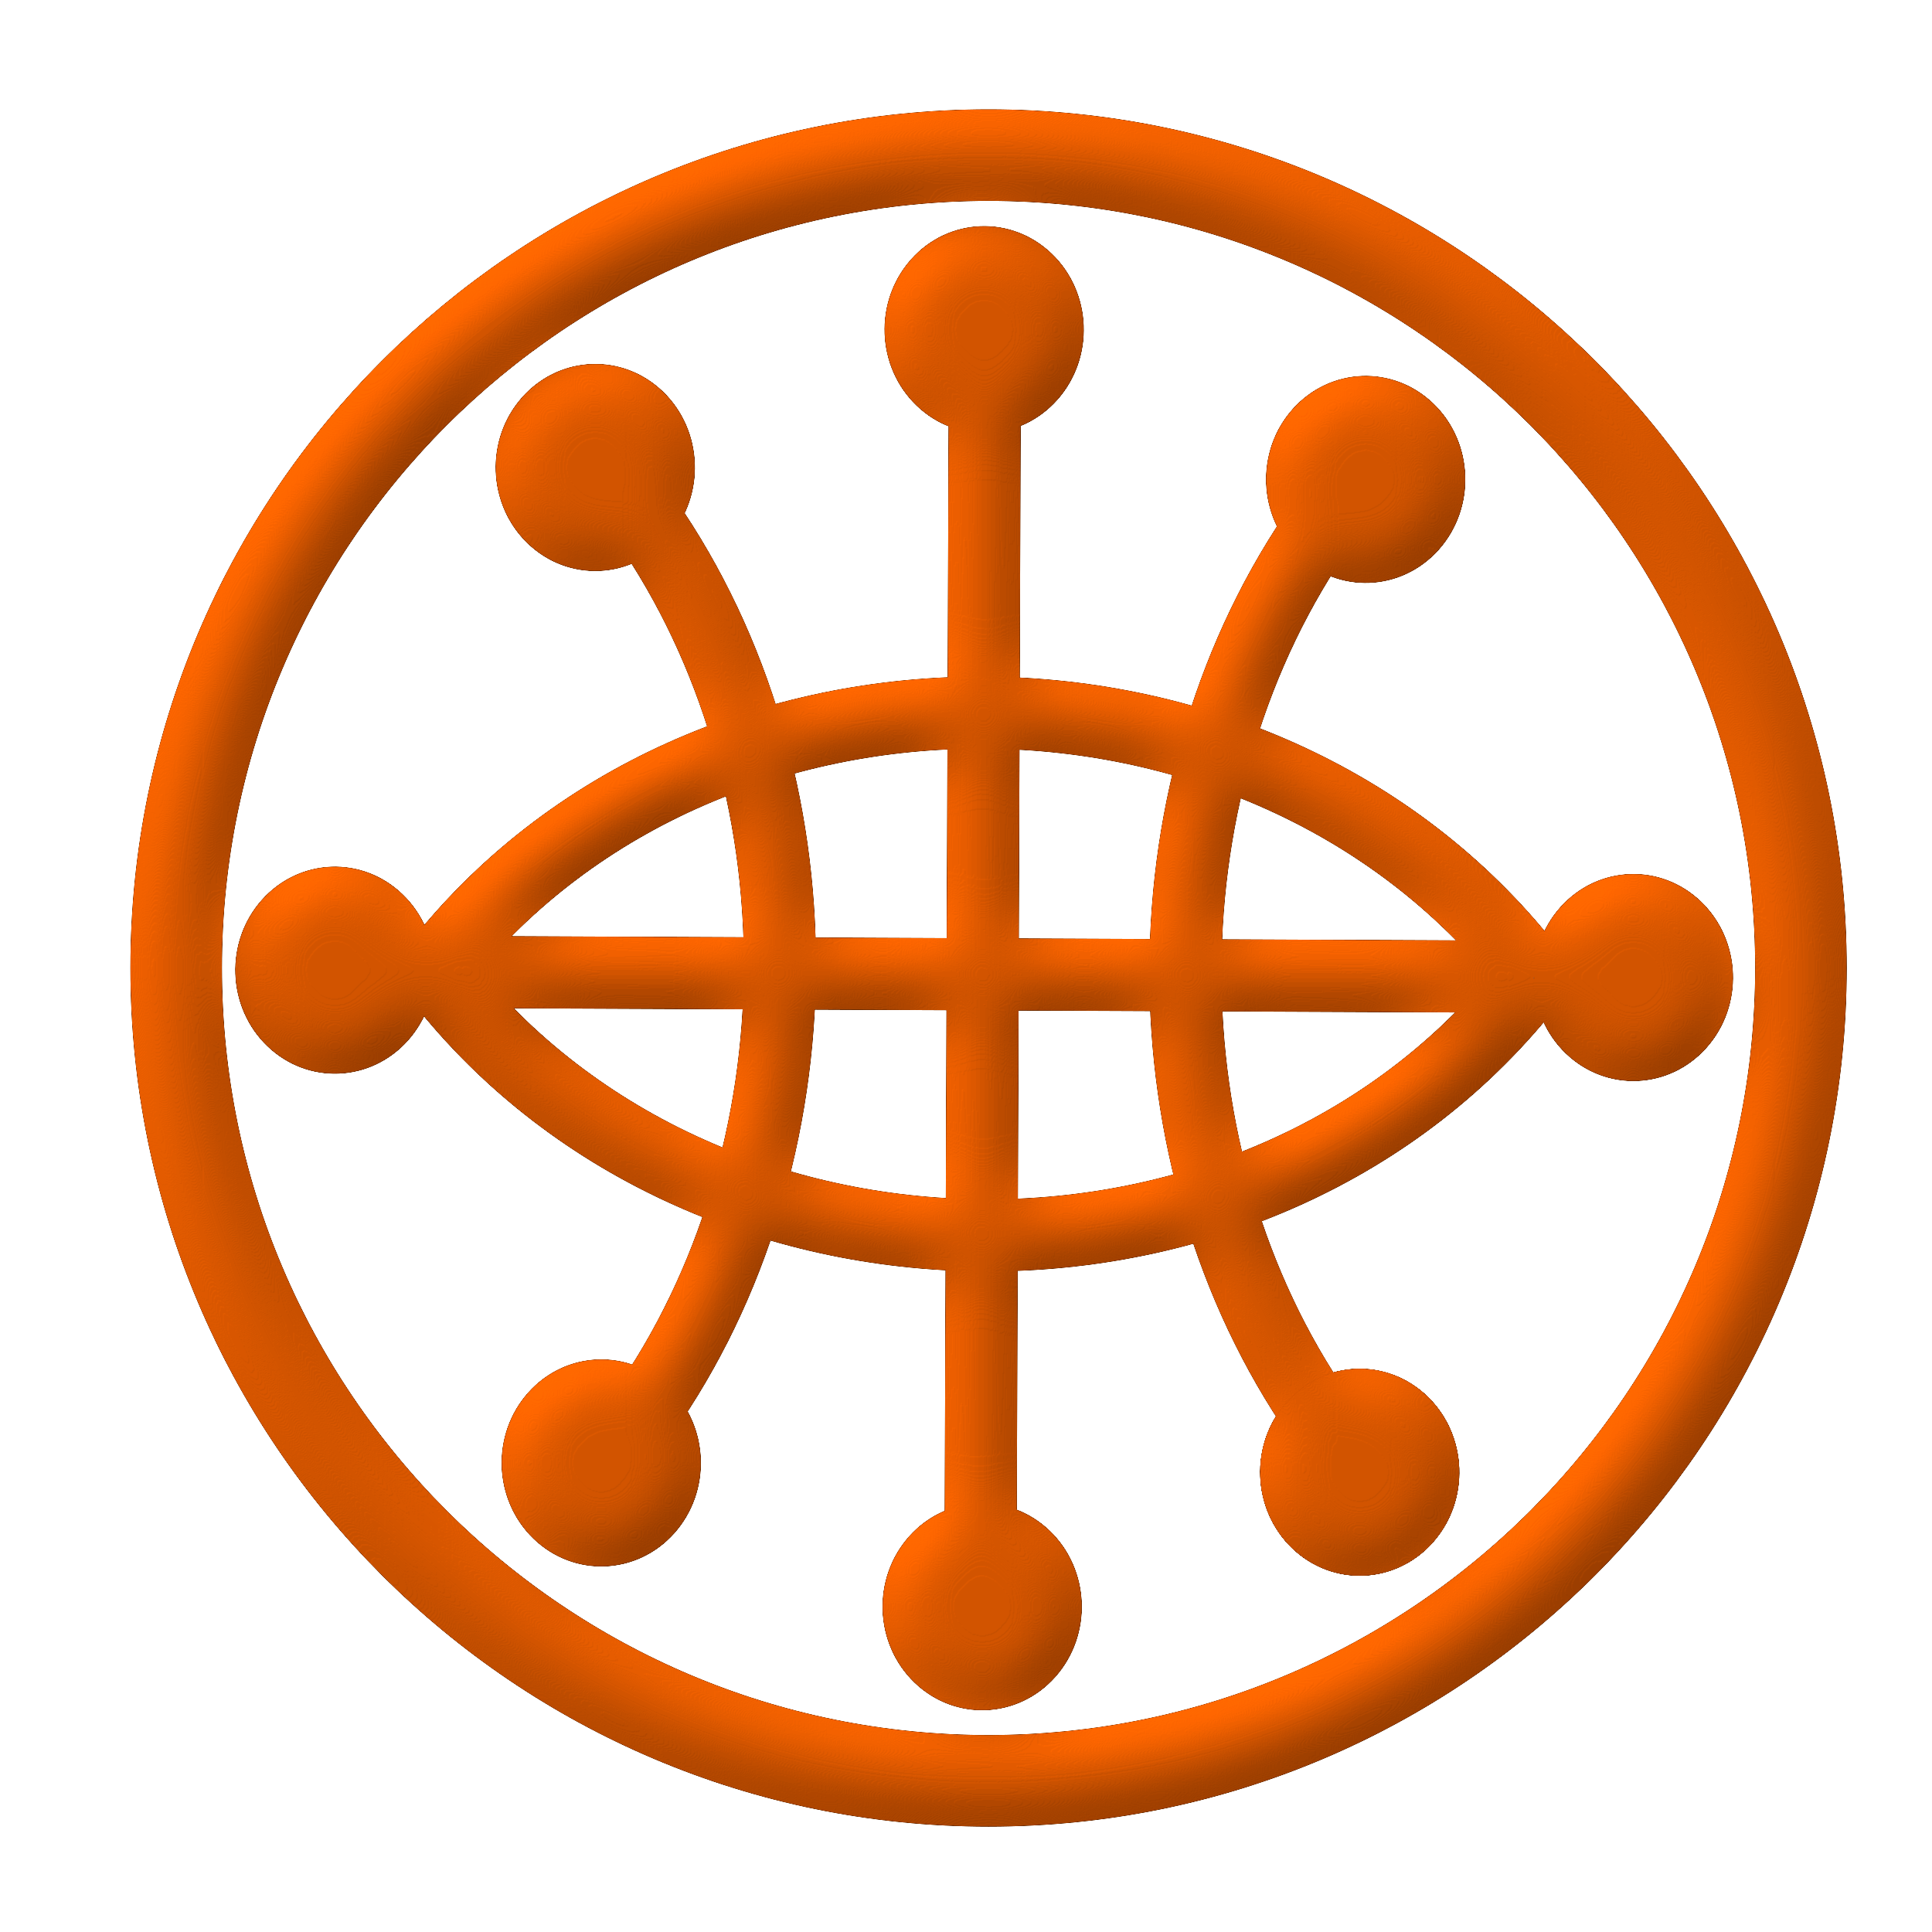
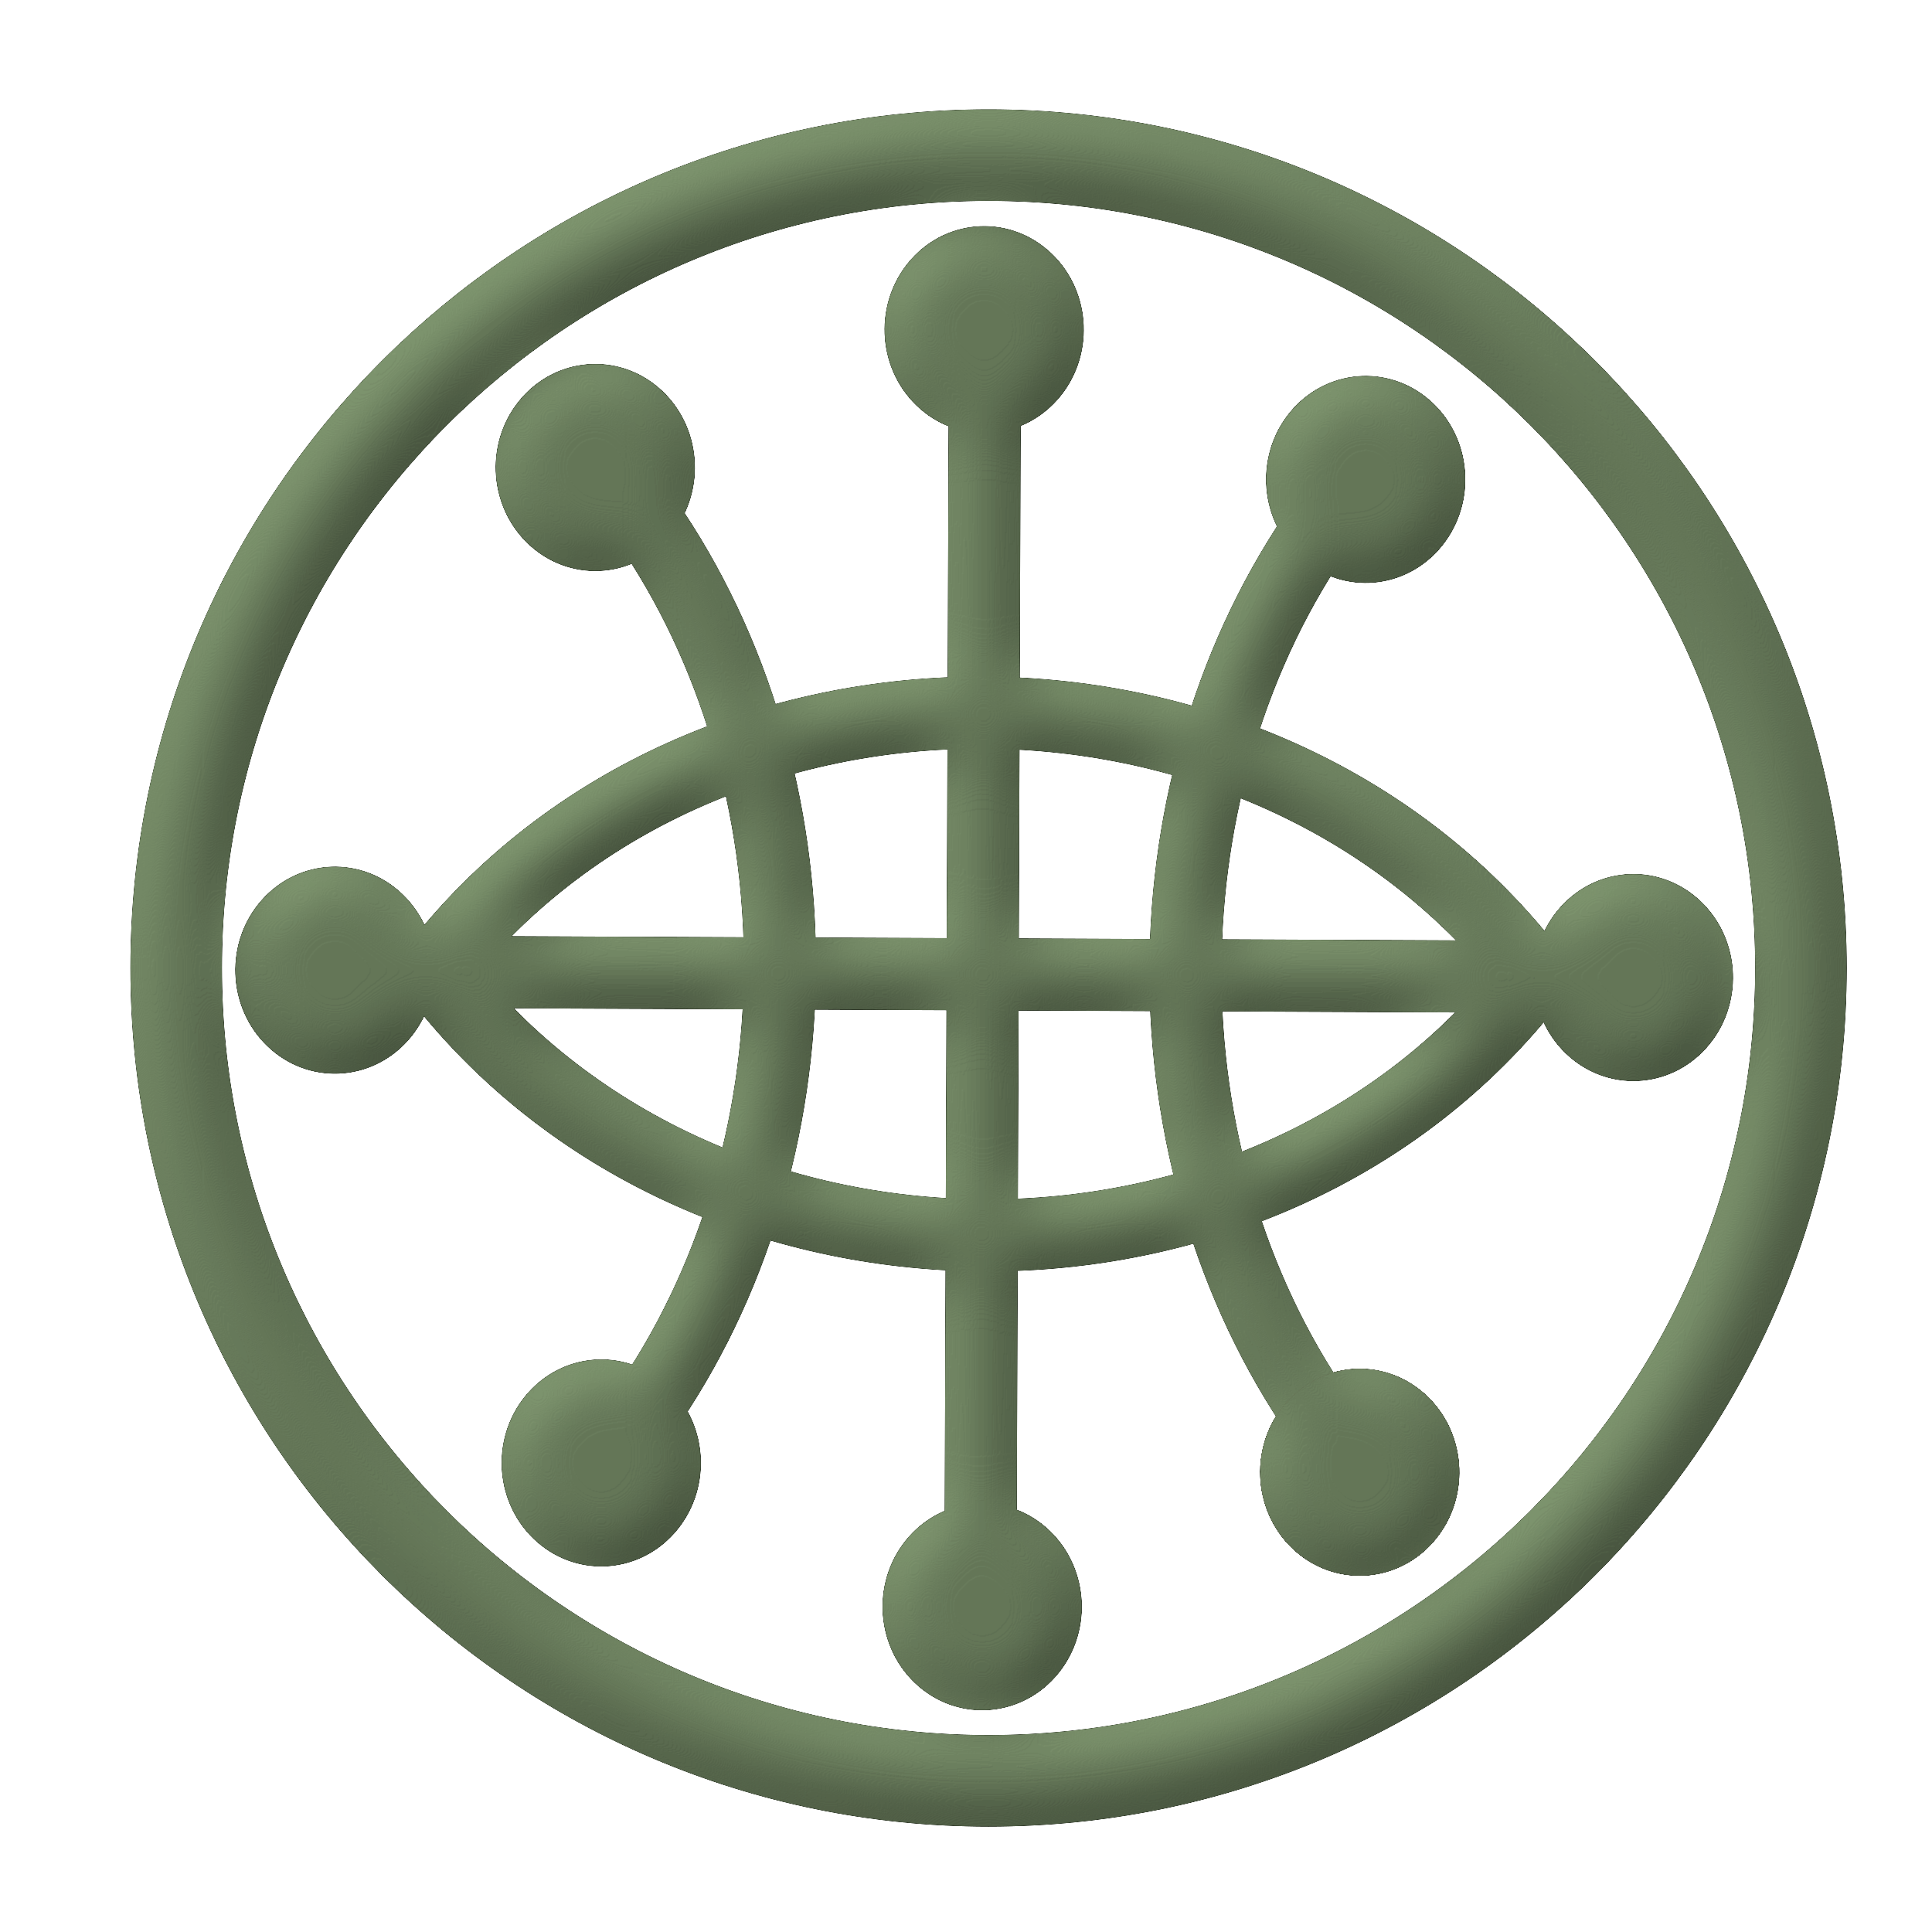
<svg xmlns="http://www.w3.org/2000/svg" width="341.333" height="341.333" id="svg2" version="1.1">
  <defs id="defs">
    <filter style="color-interpolation-filters:sRGB" id="filter4019">
      <feGaussianBlur id="feGaussianBlur4021" result="result0" in="SourceGraphic" stdDeviation="2.42" />
      <feDiffuseLighting id="feDiffuseLighting4023" result="result5" surfaceScale="10" diffuseConstant="2.62">
        <feDistantLight id="feDistantLight4025" azimuth="235" elevation="25" />
      </feDiffuseLighting>
      <feComposite id="feComposite4027" k3="0.6" k2="0" operator="arithmetic" result="result4" k1="1" k4="0" in="result5" in2="SourceGraphic" />
    </filter>
    <filter style="color-interpolation-filters:sRGB" id="filter3026-0" y="0" x="0" height="1" width="1">
      <feColorMatrix id="feColorMatrix3028-0" type="hueRotate" values="180" result="result1" />
    </filter>
    <filter style="color-interpolation-filters:sRGB" height="1" width="1" y="0" x="0" id="filter11703">
      <feColorMatrix type="saturate" values="1" result="result2" id="feColorMatrix11705" />
      <feColorMatrix result="result1" values="50" type="hueRotate" in="result2" id="feColorMatrix11707" />
      <feColorMatrix values="1 -1 1 0 0 0 1 0 0 0 1 -1 1 0 0 0 0 0 1 0 " type="matrix" id="feColorMatrix11709" />
      <feColorMatrix values="300" type="hueRotate" id="feColorMatrix11711" result="fbSourceGraphic" />
      <feColorMatrix result="fbSourceGraphicAlpha" in="fbSourceGraphic" values="0 0 0 -1 0 0 0 0 -1 0 0 0 0 -1 0 0 0 0 1 0" id="feColorMatrix13969" />
      <feColorMatrix id="feColorMatrix13971" type="saturate" values="0" result="result1" in="fbSourceGraphic" />
      <feFlood id="feFlood13973" flood-color="rgb(9,111,152)" result="result3" />
      <feBlend id="feBlend13975" in2="result1" mode="screen" result="result2" />
      <feComposite id="feComposite13977" in2="fbSourceGraphic" operator="in" in="result2" />
    </filter>
    <filter style="color-interpolation-filters:sRGB" id="filter4016">
      <feGaussianBlur stdDeviation="5" in="SourceGraphic" result="result0" id="feGaussianBlur4018" />
      <feDiffuseLighting diffuseConstant="1" surfaceScale="10" result="result5" id="feDiffuseLighting4020" lighting-color="rgb(254,254,254)">
        <feDistantLight elevation="13" azimuth="235" id="feDistantLight4022" />
      </feDiffuseLighting>
      <feComposite k1="1" in="result5" result="result4" operator="arithmetic" k2="0" k3="0.6" id="feComposite4024" k4="0" in2="SourceGraphic" />
    </filter>
    <linearGradient id="linearGradient15834-3-2-254">
      <stop id="stop6827" offset="0" style="stop-color:#77001c;stop-opacity:1;" />
      <stop style="stop-color:#da1964;stop-opacity:1;" offset="0.5" id="stop6829" />
      <stop id="stop6831" offset="0.75" style="stop-color: rgb(210, 64, 15); stop-opacity: 1;" />
      <stop style="stop-color: rgb(212, 67, 22); stop-opacity: 0.615;" offset="0.938" id="stop6833" />
      <stop style="stop-color:#c3003b;stop-opacity:0.219;" offset="1" id="stop6835" />
    </linearGradient>
    <linearGradient id="linearGradient15834-3-2-825">
      <stop id="stop6845" offset="0" style="stop-color:#77001c;stop-opacity:1;" />
      <stop style="stop-color:#da1964;stop-opacity:1;" offset="0.5" id="stop6847" />
      <stop id="stop6849" offset="0.75" style="stop-color: rgb(210, 64, 15); stop-opacity: 1;" />
      <stop style="stop-color: rgb(212, 67, 22); stop-opacity: 0.615;" offset="0.938" id="stop6851" />
      <stop style="stop-color:#c3003b;stop-opacity:0.219;" offset="1" id="stop6853" />
    </linearGradient>
    <linearGradient id="linearGradient15834-3-2-242">
      <stop id="stop6863" offset="0" style="stop-color:#77001c;stop-opacity:1;" />
      <stop style="stop-color:#da1964;stop-opacity:1;" offset="0.5" id="stop6865" />
      <stop id="stop6867" offset="0.75" style="stop-color: rgb(210, 64, 15); stop-opacity: 1;" />
      <stop style="stop-color: rgb(212, 67, 22); stop-opacity: 0.615;" offset="0.938" id="stop6869" />
      <stop style="stop-color:#c3003b;stop-opacity:0.219;" offset="1" id="stop6871" />
    </linearGradient>
    <linearGradient id="linearGradient15834-3-2-546">
      <stop id="stop6881" offset="0" style="stop-color:#77001c;stop-opacity:1;" />
      <stop style="stop-color:#da1964;stop-opacity:1;" offset="0.5" id="stop6883" />
      <stop id="stop6885" offset="0.75" style="stop-color: rgb(210, 64, 15); stop-opacity: 1;" />
      <stop style="stop-color: rgb(212, 67, 22); stop-opacity: 0.615;" offset="0.938" id="stop6887" />
      <stop style="stop-color:#c3003b;stop-opacity:0.219;" offset="1" id="stop6889" />
    </linearGradient>
    <linearGradient id="linearGradient15834-3-2-428">
      <stop id="stop6899" offset="0" style="stop-color:#77001c;stop-opacity:1;" />
      <stop style="stop-color:#da1964;stop-opacity:1;" offset="0.5" id="stop6901" />
      <stop id="stop6903" offset="0.75" style="stop-color: rgb(210, 64, 15); stop-opacity: 1;" />
      <stop style="stop-color: rgb(212, 67, 22); stop-opacity: 0.615;" offset="0.938" id="stop6905" />
      <stop style="stop-color:#c3003b;stop-opacity:0.219;" offset="1" id="stop6907" />
    </linearGradient>
    <linearGradient id="linearGradient15834-3-2-91">
      <stop id="stop6917" offset="0" style="stop-color:#77001c;stop-opacity:1;" />
      <stop style="stop-color:#da1964;stop-opacity:1;" offset="0.5" id="stop6919" />
      <stop id="stop6921" offset="0.75" style="stop-color: rgb(210, 64, 15); stop-opacity: 1;" />
      <stop style="stop-color: rgb(212, 67, 22); stop-opacity: 0.615;" offset="0.938" id="stop6923" />
      <stop style="stop-color:#c3003b;stop-opacity:0.219;" offset="1" id="stop6925" />
    </linearGradient>
    <linearGradient id="linearGradient15834-3-2-941">
      <stop id="stop6935" offset="0" style="stop-color:#77001c;stop-opacity:1;" />
      <stop style="stop-color:#da1964;stop-opacity:1;" offset="0.5" id="stop6937" />
      <stop id="stop6939" offset="0.75" style="stop-color: rgb(210, 64, 15); stop-opacity: 1;" />
      <stop style="stop-color: rgb(212, 67, 22); stop-opacity: 0.615;" offset="0.938" id="stop6941" />
      <stop style="stop-color:#c3003b;stop-opacity:0.219;" offset="1" id="stop6943" />
    </linearGradient>
    <linearGradient id="linearGradient15834-3-2-549">
      <stop id="stop6953" offset="0" style="stop-color:#77001c;stop-opacity:1;" />
      <stop style="stop-color:#da1964;stop-opacity:1;" offset="0.5" id="stop6955" />
      <stop id="stop6957" offset="0.75" style="stop-color: rgb(210, 64, 15); stop-opacity: 1;" />
      <stop style="stop-color: rgb(212, 67, 22); stop-opacity: 0.615;" offset="0.938" id="stop6959" />
      <stop style="stop-color:#c3003b;stop-opacity:0.219;" offset="1" id="stop6961" />
    </linearGradient>
    <filter width="1.5" x="-0.25" height="1.5" y="-0.25" style="color-interpolation-filters:sRGB;" id="filter9065">
      <feGaussianBlur result="result8" stdDeviation="3" id="feGaussianBlur9039" />
      <feTurbulence baseFrequency="0.03 0.03" numOctaves="8" type="fractalNoise" result="result7" seed="77" id="feTurbulence9041" />
      <feColorMatrix values="1 0 0 0 0 0 1 0 0 0 0 0 1 0 0 0 0 0 1.6 -0.6 " result="result5" id="feColorMatrix9043" />
      <feComposite in2="result8" operator="in" in="result7" result="result6" id="feComposite9045" />
      <feDisplacementMap in2="result6" result="result4" scale="60" yChannelSelector="A" xChannelSelector="A" in="result5" id="feDisplacementMap9047" />
      <feConvolveMatrix order="3 3" kernelMatrix="2 0 0 0 4 0 0 0 -2 " targetX="2" targetY="2" divisor="2" result="result9" id="feConvolveMatrix9049" />
      <feComposite in2="SourceGraphic" operator="atop" in="result9" result="result10" id="feComposite9051" />
      <feBlend in2="result10" mode="darken" result="fbSourceGraphic" id="feBlend9053" />
      <feGaussianBlur result="result0" in="fbSourceGraphic" stdDeviation="5" id="feGaussianBlur9055" />
      <feSpecularLighting specularExponent="25" specularConstant="1" surfaceScale="5" lighting-color="rgb(242,215,108)" result="result1" in="result0" id="feSpecularLighting9059">
        <feDistantLight azimuth="235" elevation="60" id="feDistantLight9057" />
      </feSpecularLighting>
      <feComposite operator="in" result="result2" in="result1" in2="fbSourceGraphic" id="feComposite9061" />
      <feComposite k3="1" k2="1" operator="arithmetic" result="result4" in="fbSourceGraphic" in2="result2" id="feComposite9063" />
    </filter>
    <filter width="1.5" x="-0.25" height="1.5" y="-0.25" style="color-interpolation-filters:sRGB;" id="filter9115">
      <feGaussianBlur result="result8" stdDeviation="3" id="feGaussianBlur9089" />
      <feTurbulence baseFrequency="0.03 0.03" numOctaves="8" type="fractalNoise" result="result7" seed="77" id="feTurbulence9091" />
      <feColorMatrix values="1 0 0 0 0 0 1 0 0 0 0 0 1 0 0 0 0 0 1.6 -0.6 " result="result5" id="feColorMatrix9093" />
      <feComposite in2="result8" operator="in" in="result7" result="result6" id="feComposite9095" />
      <feDisplacementMap in2="result6" result="result4" scale="60" yChannelSelector="A" xChannelSelector="A" in="result5" id="feDisplacementMap9097" />
      <feConvolveMatrix order="3 3" kernelMatrix="2 0 0 0 4 0 0 0 -2 " targetX="2" targetY="2" divisor="2" result="result9" id="feConvolveMatrix9099" />
      <feComposite in2="SourceGraphic" operator="atop" in="result9" result="result10" id="feComposite9101" />
      <feBlend in2="result10" mode="darken" result="fbSourceGraphic" id="feBlend9103" />
      <feGaussianBlur result="result0" in="fbSourceGraphic" stdDeviation="5" id="feGaussianBlur9105" />
      <feSpecularLighting specularExponent="25" specularConstant="1" surfaceScale="5" lighting-color="rgb(242,215,108)" result="result1" in="result0" id="feSpecularLighting9109">
        <feDistantLight azimuth="235" elevation="60" id="feDistantLight9107" />
      </feSpecularLighting>
      <feComposite operator="in" result="result2" in="result1" in2="fbSourceGraphic" id="feComposite9111" />
      <feComposite k3="1" k2="1" operator="arithmetic" result="result4" in="fbSourceGraphic" in2="result2" id="feComposite9113" />
    </filter>
    <filter width="1.5" x="-0.25" height="1.5" y="-0.25" style="color-interpolation-filters:sRGB;" id="filter9143">
      <feGaussianBlur result="result8" stdDeviation="3" id="feGaussianBlur9117" />
      <feTurbulence baseFrequency="0.03 0.03" numOctaves="8" type="fractalNoise" result="result7" seed="77" id="feTurbulence9119" />
      <feColorMatrix values="1 0 0 0 0 0 1 0 0 0 0 0 1 0 0 0 0 0 1.6 -0.6 " result="result5" id="feColorMatrix9121" />
      <feComposite in2="result8" operator="in" in="result7" result="result6" id="feComposite9123" />
      <feDisplacementMap in2="result6" result="result4" scale="60" yChannelSelector="A" xChannelSelector="A" in="result5" id="feDisplacementMap9125" />
      <feConvolveMatrix order="3 3" kernelMatrix="2 0 0 0 4 0 0 0 -2 " targetX="2" targetY="2" divisor="2" result="result9" id="feConvolveMatrix9127" />
      <feComposite in2="SourceGraphic" operator="atop" in="result9" result="result10" id="feComposite9129" />
      <feBlend in2="result10" mode="darken" result="fbSourceGraphic" id="feBlend9131" />
      <feGaussianBlur result="result0" in="fbSourceGraphic" stdDeviation="5" id="feGaussianBlur9133" />
      <feSpecularLighting specularExponent="25" specularConstant="1" surfaceScale="5" lighting-color="rgb(242,215,108)" result="result1" in="result0" id="feSpecularLighting9137">
        <feDistantLight azimuth="235" elevation="60" id="feDistantLight9135" />
      </feSpecularLighting>
      <feComposite operator="in" result="result2" in="result1" in2="fbSourceGraphic" id="feComposite9139" />
      <feComposite k3="1" k2="1" operator="arithmetic" result="result4" in="fbSourceGraphic" in2="result2" id="feComposite9141" />
    </filter>
    <filter width="1.5" x="-0.25" height="1.5" y="-0.25" style="color-interpolation-filters:sRGB;" id="filter9561">
      <feGaussianBlur result="result8" stdDeviation="3" id="feGaussianBlur9535" />
      <feTurbulence baseFrequency="0.03 0.03" numOctaves="8" type="fractalNoise" result="result7" seed="77" id="feTurbulence9537" />
      <feColorMatrix values="1 0 0 0 0 0 1 0 0 0 0 0 1 0 0 0 0 0 1.6 -0.6 " result="result5" id="feColorMatrix9539" />
      <feComposite in2="result8" operator="in" in="result7" result="result6" id="feComposite9541" />
      <feDisplacementMap in2="result6" result="result4" scale="60" yChannelSelector="A" xChannelSelector="A" in="result5" id="feDisplacementMap9543" />
      <feConvolveMatrix order="3 3" kernelMatrix="2 0 0 0 4 0 0 0 -2 " targetX="2" targetY="2" divisor="2" result="result9" id="feConvolveMatrix9545" />
      <feComposite in2="SourceGraphic" operator="atop" in="result9" result="result10" id="feComposite9547" />
      <feBlend in2="result10" mode="darken" result="fbSourceGraphic" id="feBlend9549" />
      <feGaussianBlur result="result0" in="fbSourceGraphic" stdDeviation="5" id="feGaussianBlur9551" />
      <feSpecularLighting specularExponent="25" specularConstant="1" surfaceScale="5" lighting-color="rgb(242,215,108)" result="result1" in="result0" id="feSpecularLighting9555">
        <feDistantLight azimuth="235" elevation="60" id="feDistantLight9553" />
      </feSpecularLighting>
      <feComposite operator="in" result="result2" in="result1" in2="fbSourceGraphic" id="feComposite9557" />
      <feComposite k3="1" k2="1" operator="arithmetic" result="result4" in="fbSourceGraphic" in2="result2" id="feComposite9559" />
    </filter>
    <filter style="color-interpolation-filters:sRGB;" id="filter9571">
      <feComponentTransfer in="blur" result="fbSourceGraphic" id="feComponentTransfer9569">
        <feFuncR type="gamma" amplitude="1" exponent="1" offset="0" id="feFuncR9563" />
        <feFuncG type="gamma" amplitude="1" exponent="1" offset="0" id="feFuncG9565" />
        <feFuncB type="gamma" amplitude="1" exponent="1" offset="0" id="feFuncB9567" />
        <feFuncA id="feFuncA9993" type="identity" />
      </feComponentTransfer>
      <feColorMatrix result="fbSourceGraphicAlpha" in="fbSourceGraphic" values="0 0 0 -1 0 0 0 0 -1 0 0 0 0 -1 0 0 0 0 1 0" id="feColorMatrix9995" />
      <feGaussianBlur id="feGaussianBlur9997" in="fbSourceGraphic" stdDeviation="6" result="blur" />
      <feDiffuseLighting id="feDiffuseLighting9999" diffuseConstant="1" surfaceScale="10" lighting-color="rgb(255,255,255)" result="diffuse">
        <feDistantLight id="feDistantLight10001" elevation="25" azimuth="235" />
      </feDiffuseLighting>
      <feComposite in2="diffuse" id="feComposite10003" in="diffuse" operator="arithmetic" k1="1" result="composite1" />
      <feComposite in2="fbSourceGraphic" id="feComposite10005" in="composite1" k1="1" operator="arithmetic" k3="1" result="composite2" />
    </filter>
    <filter style="color-interpolation-filters:sRGB;" id="filter9581">
      <feComponentTransfer in="blur" result="component" id="feComponentTransfer9579">
        <feFuncR type="gamma" amplitude="1" exponent="1" offset="0" id="feFuncR9573" />
        <feFuncG type="gamma" amplitude="1" exponent="1" offset="0" id="feFuncG9575" />
        <feFuncB type="gamma" amplitude="1" exponent="1" offset="0" id="feFuncB9577" />
        <feFuncA id="feFuncA9991" type="identity" />
      </feComponentTransfer>
    </filter>
    <filter style="color-interpolation-filters:sRGB;" id="filter9591">
      <feComponentTransfer in="blur" result="component" id="feComponentTransfer9589">
        <feFuncR type="gamma" amplitude="1" exponent="1" offset="0" id="feFuncR9583" />
        <feFuncG type="gamma" amplitude="1" exponent="1" offset="0" id="feFuncG9585" />
        <feFuncB type="gamma" amplitude="1" exponent="1" offset="0" id="feFuncB9587" />
        <feFuncA id="feFuncA9989" type="identity" />
      </feComponentTransfer>
    </filter>
    <filter style="color-interpolation-filters:sRGB;" id="filter10043">
      <feComponentTransfer in="blur" result="fbSourceGraphic" id="feComponentTransfer10041">
        <feFuncR type="gamma" amplitude="1" exponent="1" offset="0" id="feFuncR10035" />
        <feFuncG type="gamma" amplitude="1" exponent="1" offset="0" id="feFuncG10037" />
        <feFuncB type="gamma" amplitude="1" exponent="1" offset="0" id="feFuncB10039" />
        <feFuncA id="feFuncA10045" type="identity" />
      </feComponentTransfer>
      <feColorMatrix result="fbSourceGraphicAlpha" in="fbSourceGraphic" values="0 0 0 -1 0 0 0 0 -1 0 0 0 0 -1 0 0 0 0 1 0" id="feColorMatrix10047" />
      <feComponentTransfer id="feComponentTransfer10049" in="blur" result="fbSourceGraphic">
        <feFuncR id="feFuncR10051" type="gamma" amplitude="1" exponent="1" offset="0" />
        <feFuncG id="feFuncG10053" type="gamma" amplitude="1" exponent="1" offset="0" />
        <feFuncB id="feFuncB10055" type="gamma" amplitude="1" exponent="1" offset="0" />
      </feComponentTransfer>
      <feColorMatrix result="fbSourceGraphicAlpha" in="fbSourceGraphic" values="0 0 0 -1 0 0 0 0 -1 0 0 0 0 -1 0 0 0 0 1 0" id="feColorMatrix10057" />
      <feComponentTransfer id="feComponentTransfer10059" in="blur" result="fbSourceGraphic">
        <feFuncR id="feFuncR10061" type="gamma" amplitude="1" exponent="1" offset="0" />
        <feFuncG id="feFuncG10063" type="gamma" amplitude="1" exponent="1" offset="0" />
        <feFuncB id="feFuncB10065" type="gamma" amplitude="1" exponent="1" offset="0" />
      </feComponentTransfer>
      <feColorMatrix result="fbSourceGraphicAlpha" in="fbSourceGraphic" values="0 0 0 -1 0 0 0 0 -1 0 0 0 0 -1 0 0 0 0 1 0" id="feColorMatrix10067" />
      <feComponentTransfer id="feComponentTransfer10069" in="blur" result="fbSourceGraphic">
        <feFuncR id="feFuncR10071" type="gamma" amplitude="1" exponent="1" offset="0" />
        <feFuncG id="feFuncG10073" type="gamma" amplitude="1" exponent="1" offset="0" />
        <feFuncB id="feFuncB10075" type="gamma" amplitude="1" exponent="1" offset="0" />
      </feComponentTransfer>
      <feColorMatrix result="fbSourceGraphicAlpha" in="fbSourceGraphic" values="0 0 0 -1 0 0 0 0 -1 0 0 0 0 -1 0 0 0 0 1 0" id="feColorMatrix10077" />
      <feComponentTransfer id="feComponentTransfer10079" in="blur" result="component">
        <feFuncR id="feFuncR10081" type="gamma" amplitude="1" exponent="1" offset="0" />
        <feFuncG id="feFuncG10083" type="gamma" amplitude="1" exponent="1" offset="0" />
        <feFuncB id="feFuncB10085" type="gamma" amplitude="1" exponent="1" offset="0" />
      </feComponentTransfer>
    </filter>
  </defs>
  <g id="layer1" transform="translate(-197.7021,76.74546)">
-     <g style="stroke:#ff6600;filter:url(#filter4016)" transform="translate(326.2655,-443.9121)" id="g10537">
-       <ellipse id="ellipse10515" style="fill:none;stroke:#ff6600;stroke-width:16.161;stroke-miterlimit:4;stroke-dasharray:none;stroke-opacity:1" cx="46.088" cy="538.184" rx="143.525" ry="143.608" />
-       <path style="fill:none;stroke:#ff6600;stroke-width:12.725;stroke-opacity:1" d="m -52.15,538.877 c 64.798,0.285 129.595,0.57 194.393,0.855 M 44.682,641.303 c 0.244,-68.348 0.488,-136.695 0.732,-205.043 m -59.895,22.752 c 31.827,45.91 31.59,112.337 -0.564,157.967 m 119.626,0.526 C 72.755,571.595 72.992,505.168 105.145,459.538 M -51.852,538.544 C -4.596,477.343 95.801,478.103 142.629,539.728 m -0.314,0.222 C 95.059,601.151 -5.024,600.393 -51.853,538.767" id="path10517" />
-       <ellipse transform="matrix(-0.7208124,-0.6931302,-0.6651461,0.7467132,0,0)" id="ellipse10519" style="fill:#ff6600;fill-opacity:1;stroke:#ff6600;stroke-width:0.079" cx="-466.943" cy="438.428" rx="17.87" ry="17.92" />
-       <ellipse ry="17.92" rx="17.87" cy="278.434" cx="-478.924" style="fill:#ff6600;fill-opacity:1;stroke:#ff6600;stroke-width:0.079" id="ellipse10521" transform="matrix(-0.7208124,-0.6931302,-0.6651461,0.7467132,0,0)" />
-       <ellipse ry="17.92" rx="17.87" cy="436.624" cx="-306.635" style="fill:#ff6600;fill-opacity:1;stroke:#ff6600;stroke-width:0.079" id="ellipse10523" transform="matrix(-0.7208124,-0.6931302,-0.6651461,0.7467132,0,0)" />
-       <ellipse ry="17.92" rx="17.87" cy="466.781" cx="-399.743" style="fill:#ff6600;fill-opacity:1;stroke:#ff6600;stroke-width:0.079" id="ellipse10525" transform="matrix(-0.7208124,-0.6931302,-0.6651461,0.7467132,0,0)" />
-       <ellipse transform="matrix(-0.7208124,-0.6931302,-0.6651461,0.7467132,0,0)" id="ellipse10527" style="fill:#ff6600;fill-opacity:1;stroke:#ff6600;stroke-width:0.079" cx="-281.893" cy="340.652" rx="17.87" ry="17.92" />
-       <ellipse ry="17.92" rx="17.87" cy="247.763" cx="-385.005" style="fill:#ff6600;fill-opacity:1;stroke:#ff6600;stroke-width:0.079" id="ellipse10529" transform="matrix(-0.7208124,-0.6931302,-0.6651461,0.7467132,0,0)" />
-       <ellipse transform="matrix(-0.7208124,-0.6931302,-0.6651461,0.7467132,0,0)" id="ellipse10531" style="fill:#4c0000;fill-opacity:1;stroke:#ff6600;stroke-width:0.079" cx="-500.973" cy="375.022" rx="17.87" ry="17.92" />
-       <ellipse ry="17.92" rx="17.87" cy="375.022" cx="-500.973" style="fill:#ff6600;fill-opacity:1;stroke:#ff6600;stroke-width:0.079" id="ellipse10533" transform="matrix(-0.7208124,-0.6931302,-0.6651461,0.7467132,0,0)" />
-       <ellipse ry="17.92" rx="17.87" cy="275.431" cx="-317.022" style="fill:#ff6600;fill-opacity:1;stroke:#ff6600;stroke-width:0.079" id="ellipse10535" transform="matrix(-0.7208124,-0.6931302,-0.6651461,0.7467132,0,0)" />
+     <g style="stroke:#798f6a;filter:url(#filter4016)" transform="translate(326.2655,-443.9121)" id="g10537">
+       <ellipse id="ellipse10515" style="fill:none;stroke:#798f6a;stroke-width:16.161;stroke-miterlimit:4;stroke-dasharray:none;stroke-opacity:1" cx="46.088" cy="538.184" rx="143.525" ry="143.608" />
+       <path style="fill:none;stroke:#798f6a;stroke-width:12.725;stroke-opacity:1" d="m -52.15,538.877 c 64.798,0.285 129.595,0.57 194.393,0.855 M 44.682,641.303 c 0.244,-68.348 0.488,-136.695 0.732,-205.043 m -59.895,22.752 c 31.827,45.91 31.59,112.337 -0.564,157.967 m 119.626,0.526 C 72.755,571.595 72.992,505.168 105.145,459.538 M -51.852,538.544 C -4.596,477.343 95.801,478.103 142.629,539.728 m -0.314,0.222 C 95.059,601.151 -5.024,600.393 -51.853,538.767" id="path10517" />
+       <ellipse transform="matrix(-0.7208124,-0.6931302,-0.6651461,0.7467132,0,0)" id="ellipse10519" style="fill:#798f6a;fill-opacity:1;stroke:#798f6a;stroke-width:0.079" cx="-466.943" cy="438.428" rx="17.87" ry="17.92" />
+       <ellipse ry="17.92" rx="17.87" cy="278.434" cx="-478.924" style="fill:#798f6a;fill-opacity:1;stroke:#798f6a;stroke-width:0.079" id="ellipse10521" transform="matrix(-0.7208124,-0.6931302,-0.6651461,0.7467132,0,0)" />
+       <ellipse ry="17.92" rx="17.87" cy="436.624" cx="-306.635" style="fill:#798f6a;fill-opacity:1;stroke:#798f6a;stroke-width:0.079" id="ellipse10523" transform="matrix(-0.7208124,-0.6931302,-0.6651461,0.7467132,0,0)" />
+       <ellipse ry="17.92" rx="17.87" cy="466.781" cx="-399.743" style="fill:#798f6a;fill-opacity:1;stroke:#798f6a;stroke-width:0.079" id="ellipse10525" transform="matrix(-0.7208124,-0.6931302,-0.6651461,0.7467132,0,0)" />
+       <ellipse transform="matrix(-0.7208124,-0.6931302,-0.6651461,0.7467132,0,0)" id="ellipse10527" style="fill:#798f6a;fill-opacity:1;stroke:#798f6a;stroke-width:0.079" cx="-281.893" cy="340.652" rx="17.87" ry="17.92" />
+       <ellipse ry="17.92" rx="17.87" cy="247.763" cx="-385.005" style="fill:#798f6a;fill-opacity:1;stroke:#798f6a;stroke-width:0.079" id="ellipse10529" transform="matrix(-0.7208124,-0.6931302,-0.6651461,0.7467132,0,0)" />
+       <ellipse transform="matrix(-0.7208124,-0.6931302,-0.6651461,0.7467132,0,0)" id="ellipse10531" style="fill:#4c0000;fill-opacity:1;stroke:#798f6a;stroke-width:0.079" cx="-500.973" cy="375.022" rx="17.87" ry="17.92" />
+       <ellipse ry="17.92" rx="17.87" cy="375.022" cx="-500.973" style="fill:#798f6a;fill-opacity:1;stroke:#798f6a;stroke-width:0.079" id="ellipse10533" transform="matrix(-0.7208124,-0.6931302,-0.6651461,0.7467132,0,0)" />
+       <ellipse ry="17.92" rx="17.87" cy="275.431" cx="-317.022" style="fill:#798f6a;fill-opacity:1;stroke:#798f6a;stroke-width:0.079" id="ellipse10535" transform="matrix(-0.7208124,-0.6931302,-0.6651461,0.7467132,0,0)" />
    </g>
  </g>
  <style id="style8" type="text/css">
      .Border { fill: lightGray; stroke: black; stroke-width: 4; }
      .Label { font-size:24; font-family:Arial; fill:black; }
   </style>
</svg>
